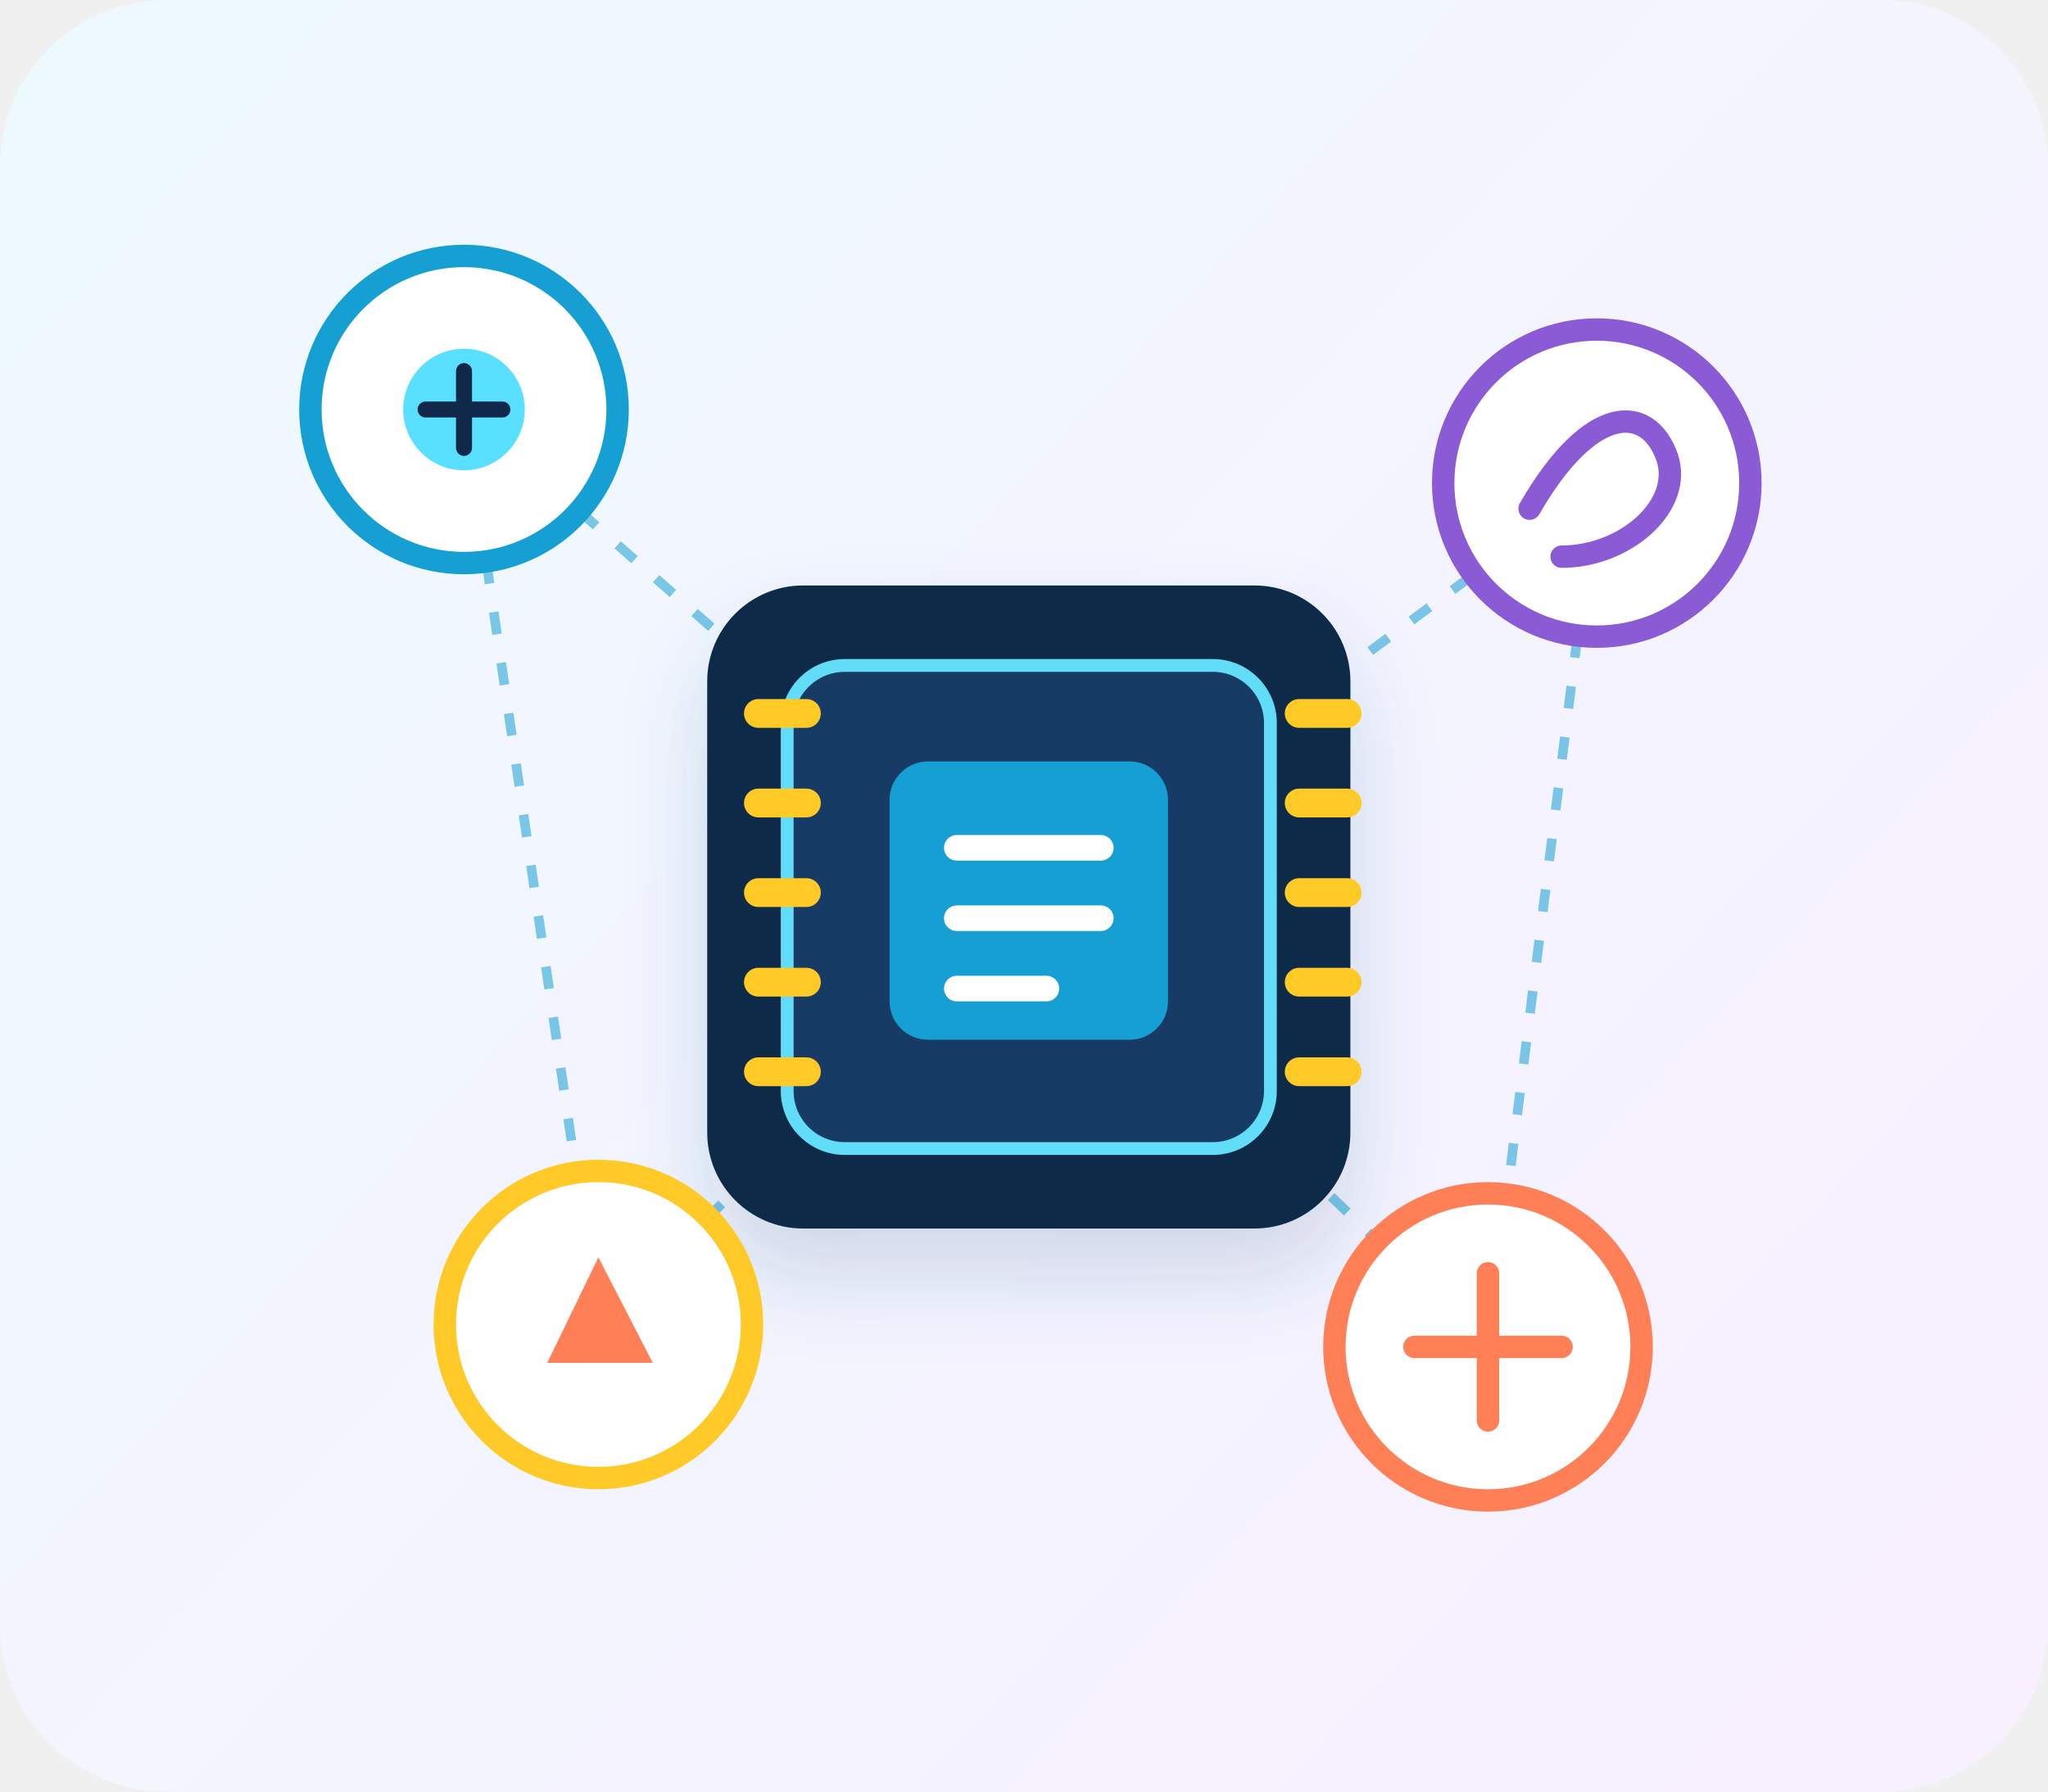
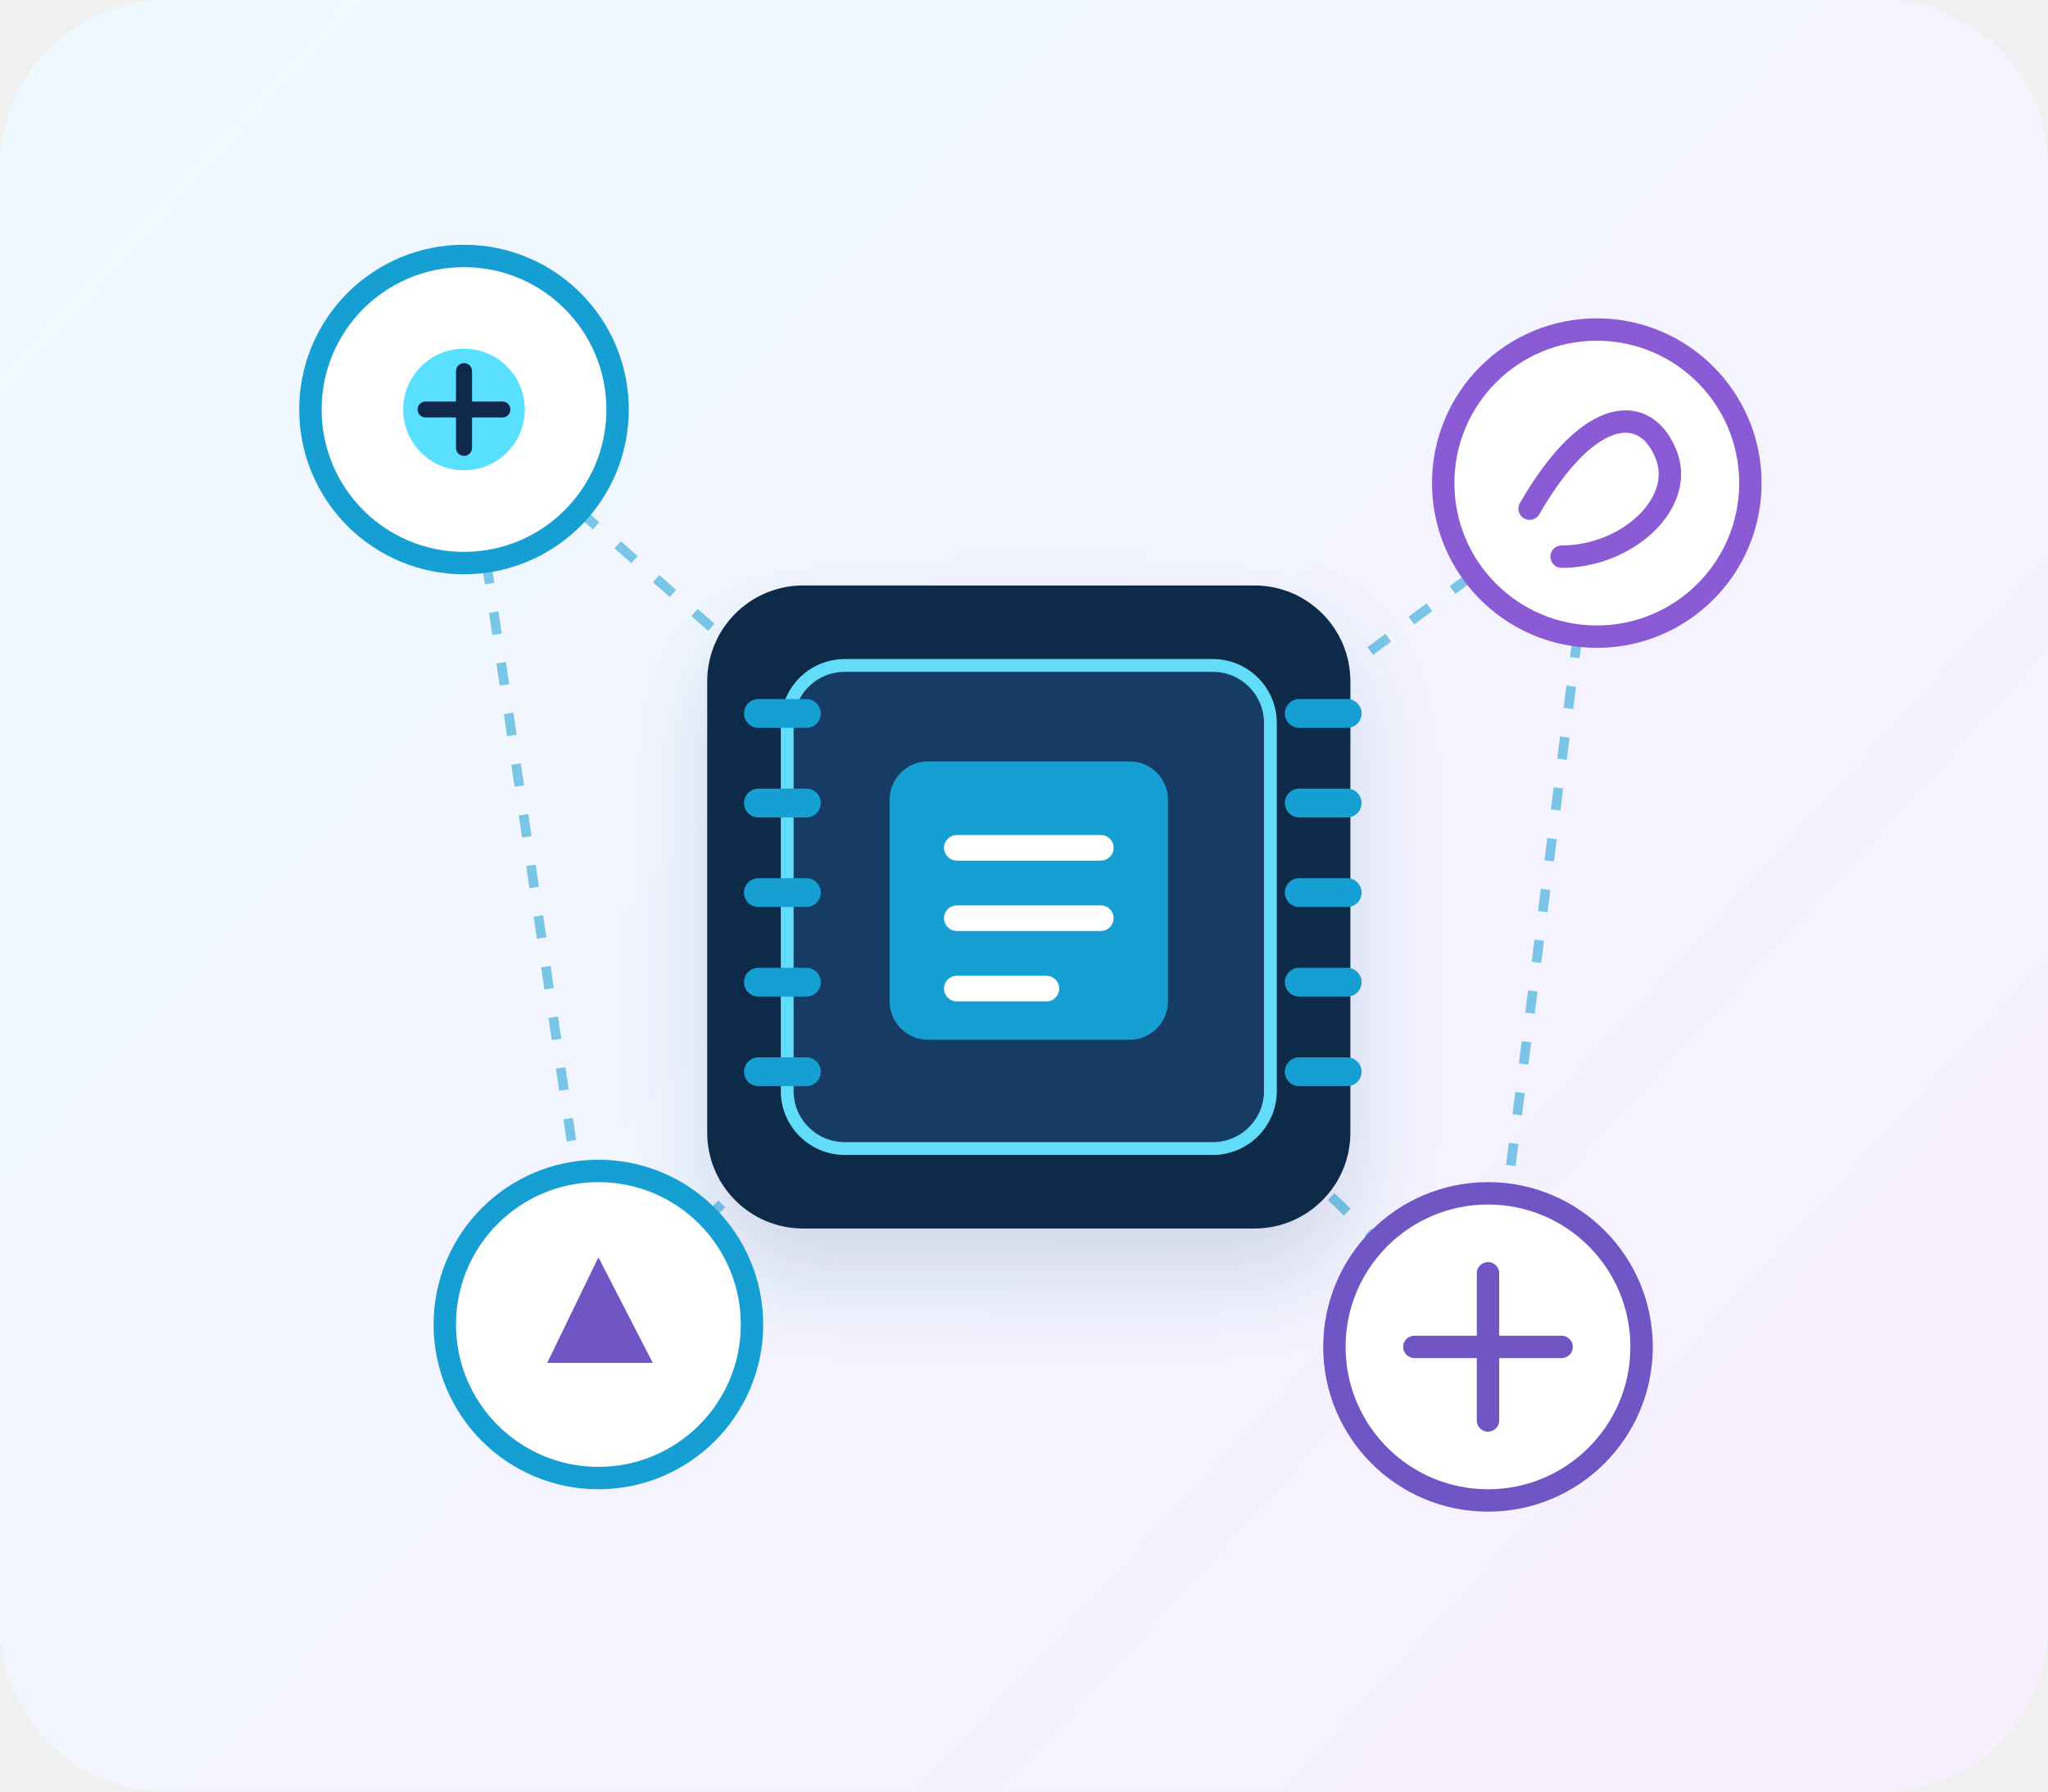
<svg xmlns="http://www.w3.org/2000/svg" width="640" height="560" viewBox="0 0 640 560" fill="none">
  <defs>
    <linearGradient id="b" x1="40" y1="18" x2="598" y2="530" gradientUnits="userSpaceOnUse">
      <stop stop-color="#EEF9FF" />
      <stop offset="1" stop-color="#F8F0FF" />
    </linearGradient>
    <filter id="s" x="58" y="35" width="524" height="484" filterUnits="userSpaceOnUse">
      <feDropShadow dx="0" dy="15" stdDeviation="13" flood-color="#355B88" flood-opacity=".18" />
    </filter>
  </defs>
  <rect width="640" height="560" rx="52" fill="url(#b)" />
  <g opacity=".55" stroke="#159FD3" stroke-width="3" stroke-dasharray="7 9">
    <path d="M145 128L321 283L499 151M145 128L187 414L321 283L465 421M499 151L465 421" />
  </g>
  <g filter="url(#s)">
    <rect x="221" y="183" width="201" height="201" rx="30" fill="#10294A" />
    <rect x="246" y="208" width="151" height="151" rx="18" fill="#183B65" stroke="#62DDF9" stroke-width="4" />
    <rect x="278" y="238" width="87" height="87" rx="12" fill="#159FD3" />
    <path d="M299 265H344M299 287H344M299 309H327" stroke="white" stroke-width="8" stroke-linecap="round" />
-     <path d="M252 223H237M252 251H237M252 279H237M252 307H237M252 335H237M406 223H421M406 251H421M406 279H421M406 307H421M406 335H421" stroke="#FFC928" stroke-width="9" stroke-linecap="round" />
+     <path d="M252 223H237M252 251H237M252 279H237M252 307H237M252 335H237M406 223H421M406 251H421M406 279H421M406 307H421M406 335H421" stroke="#159FD3" stroke-width="9" stroke-linecap="round" />
  </g>
  <g>
    <circle cx="145" cy="128" r="48" fill="white" stroke="#159FD3" stroke-width="7" />
    <circle cx="145" cy="128" r="19" fill="#59DFFF" />
    <path d="M133 128H157M145 116V140" stroke="#10294A" stroke-width="5" stroke-linecap="round" />
    <circle cx="499" cy="151" r="48" fill="white" stroke="#8B5BD6" stroke-width="7" />
    <path d="M478 159C497 126 515 126 521 143C526 158 508 174 488 174" stroke="#8B5BD6" stroke-width="7" stroke-linecap="round" />
-     <circle cx="187" cy="414" r="48" fill="white" stroke="#FFC928" stroke-width="7" />
-     <path d="M171 426L187 393L204 426H171Z" fill="#FF8057" />
-     <circle cx="465" cy="421" r="48" fill="white" stroke="#FF8057" stroke-width="7" />
-     <path d="M442 421H488M465 398V444" stroke="#FF8057" stroke-width="7" stroke-linecap="round" />
+     <circle cx="187" cy="414" r="48" fill="white" stroke="#159FD3" stroke-width="7" />
+     <path d="M171 426L187 393L204 426H171Z" fill="#7055C4" />
+     <circle cx="465" cy="421" r="48" fill="white" stroke="#7055C4" stroke-width="7" />
+     <path d="M442 421H488M465 398V444" stroke="#7055C4" stroke-width="7" stroke-linecap="round" />
  </g>
</svg>
